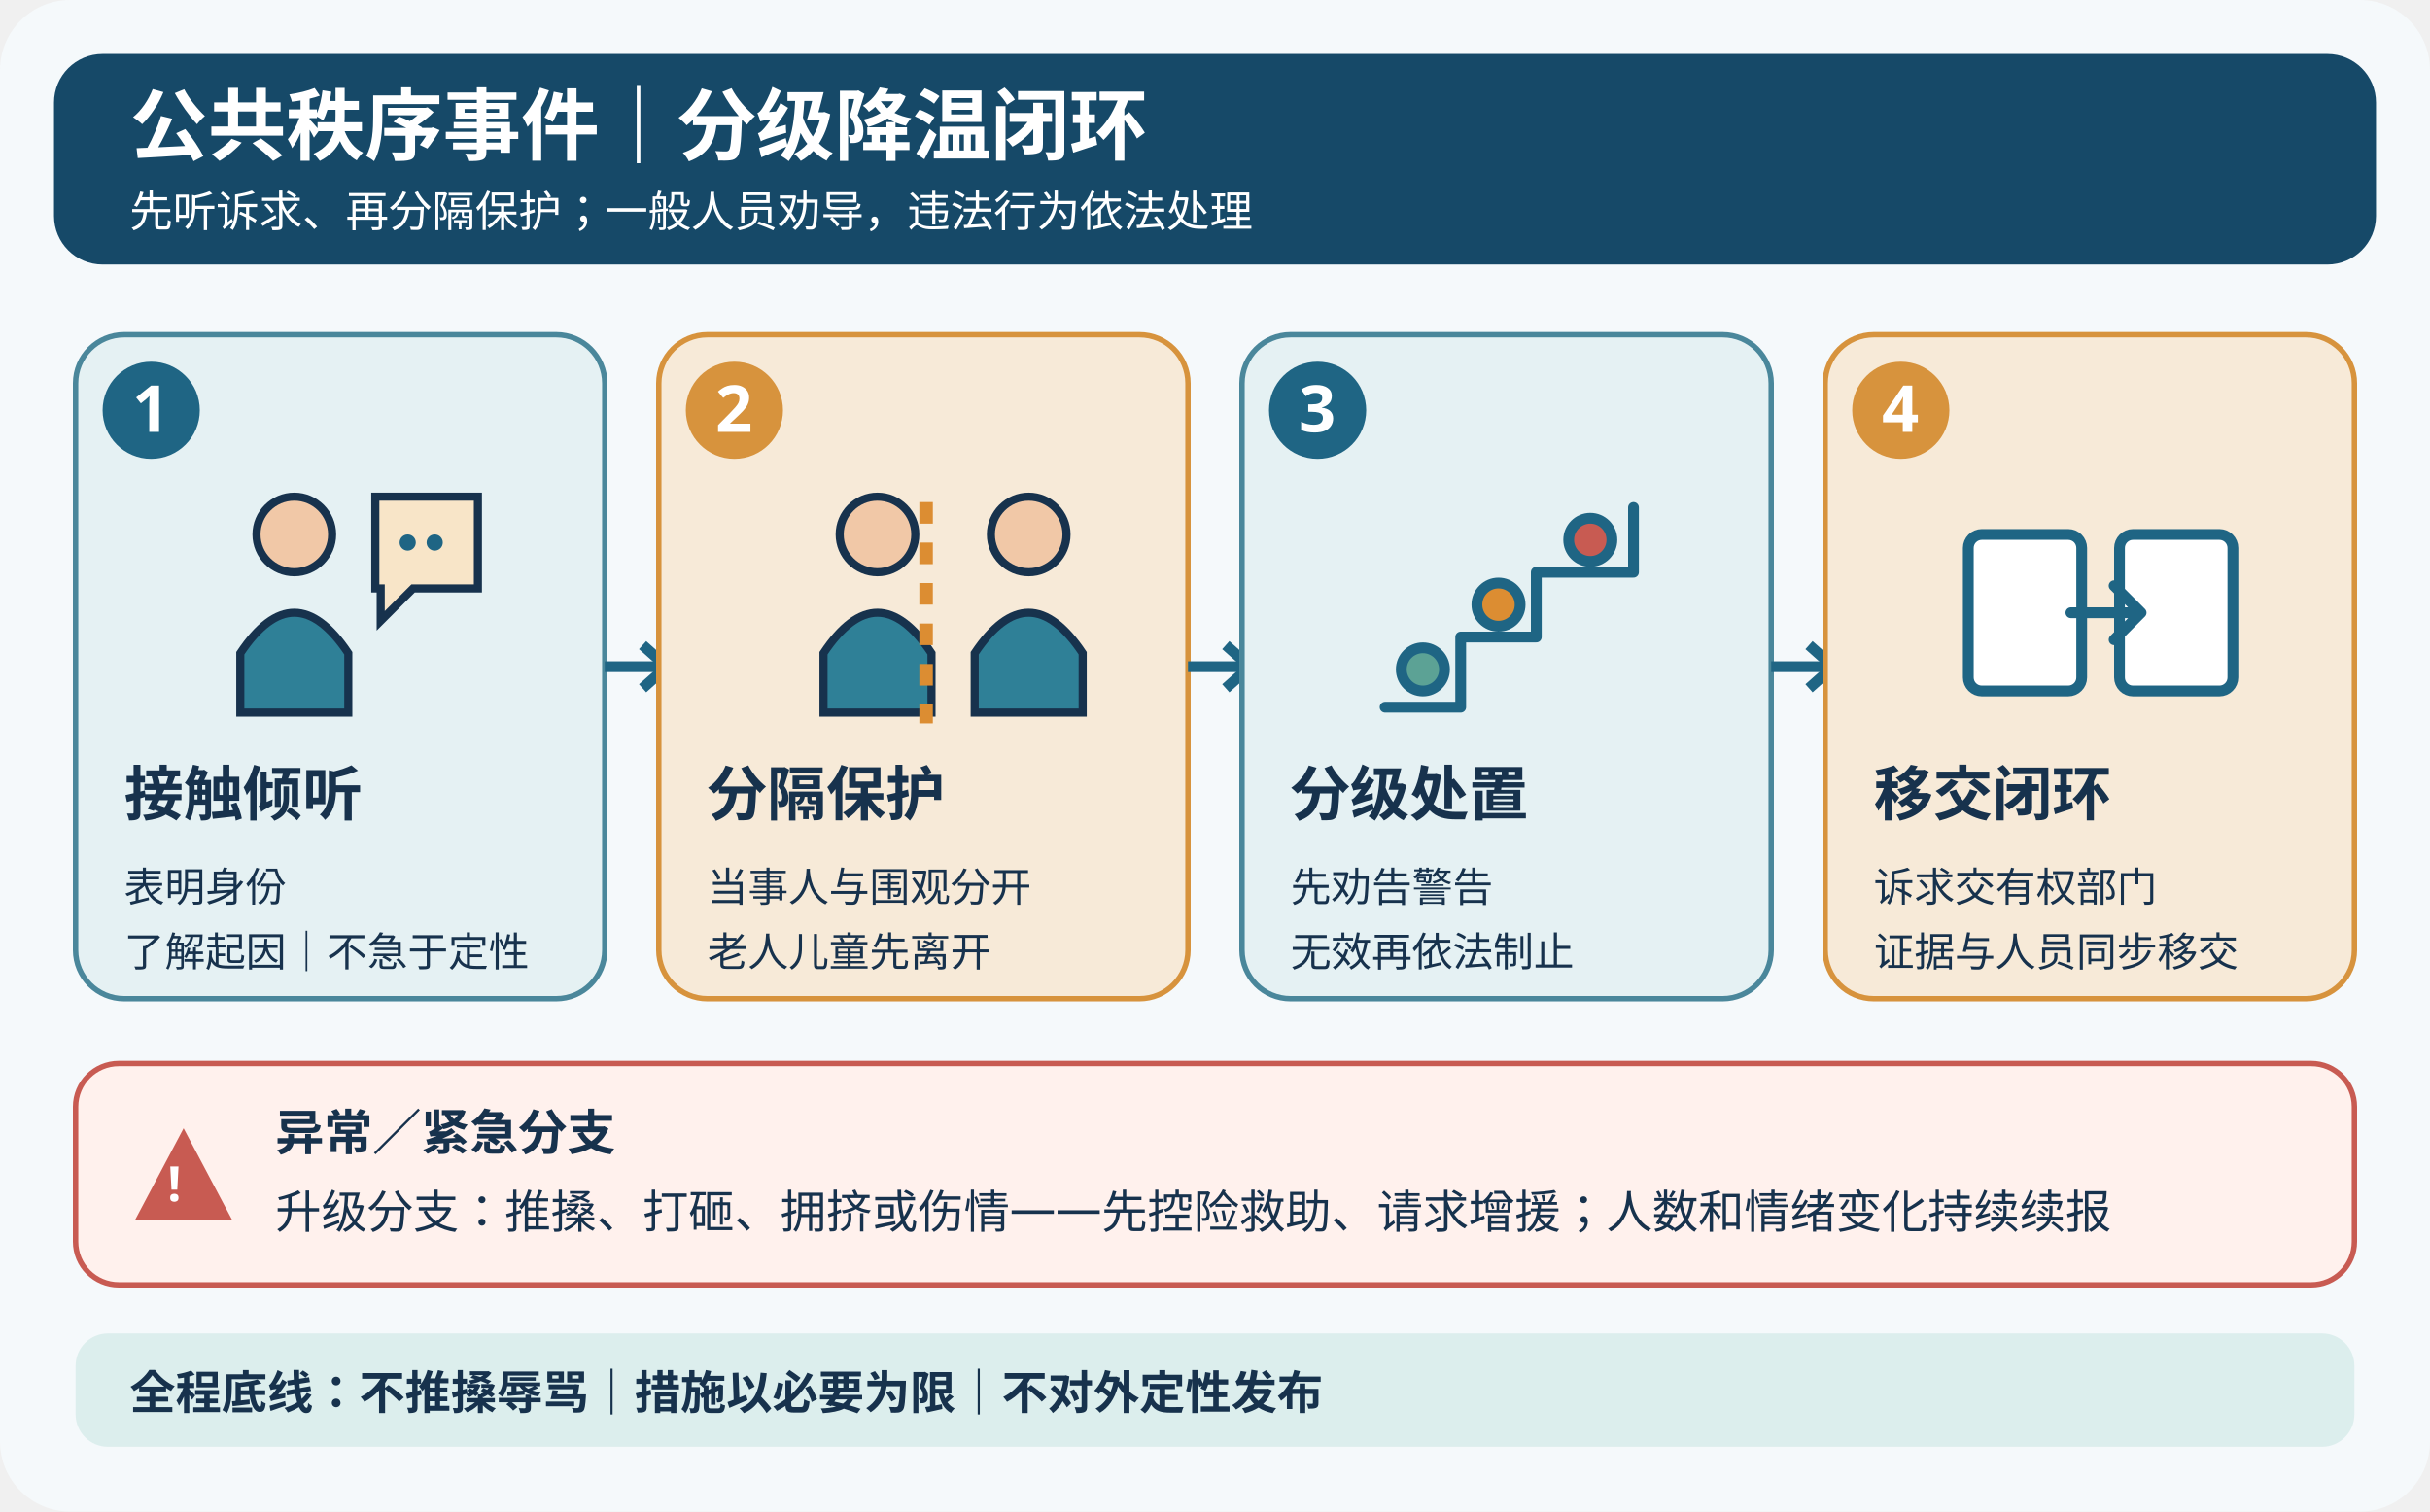
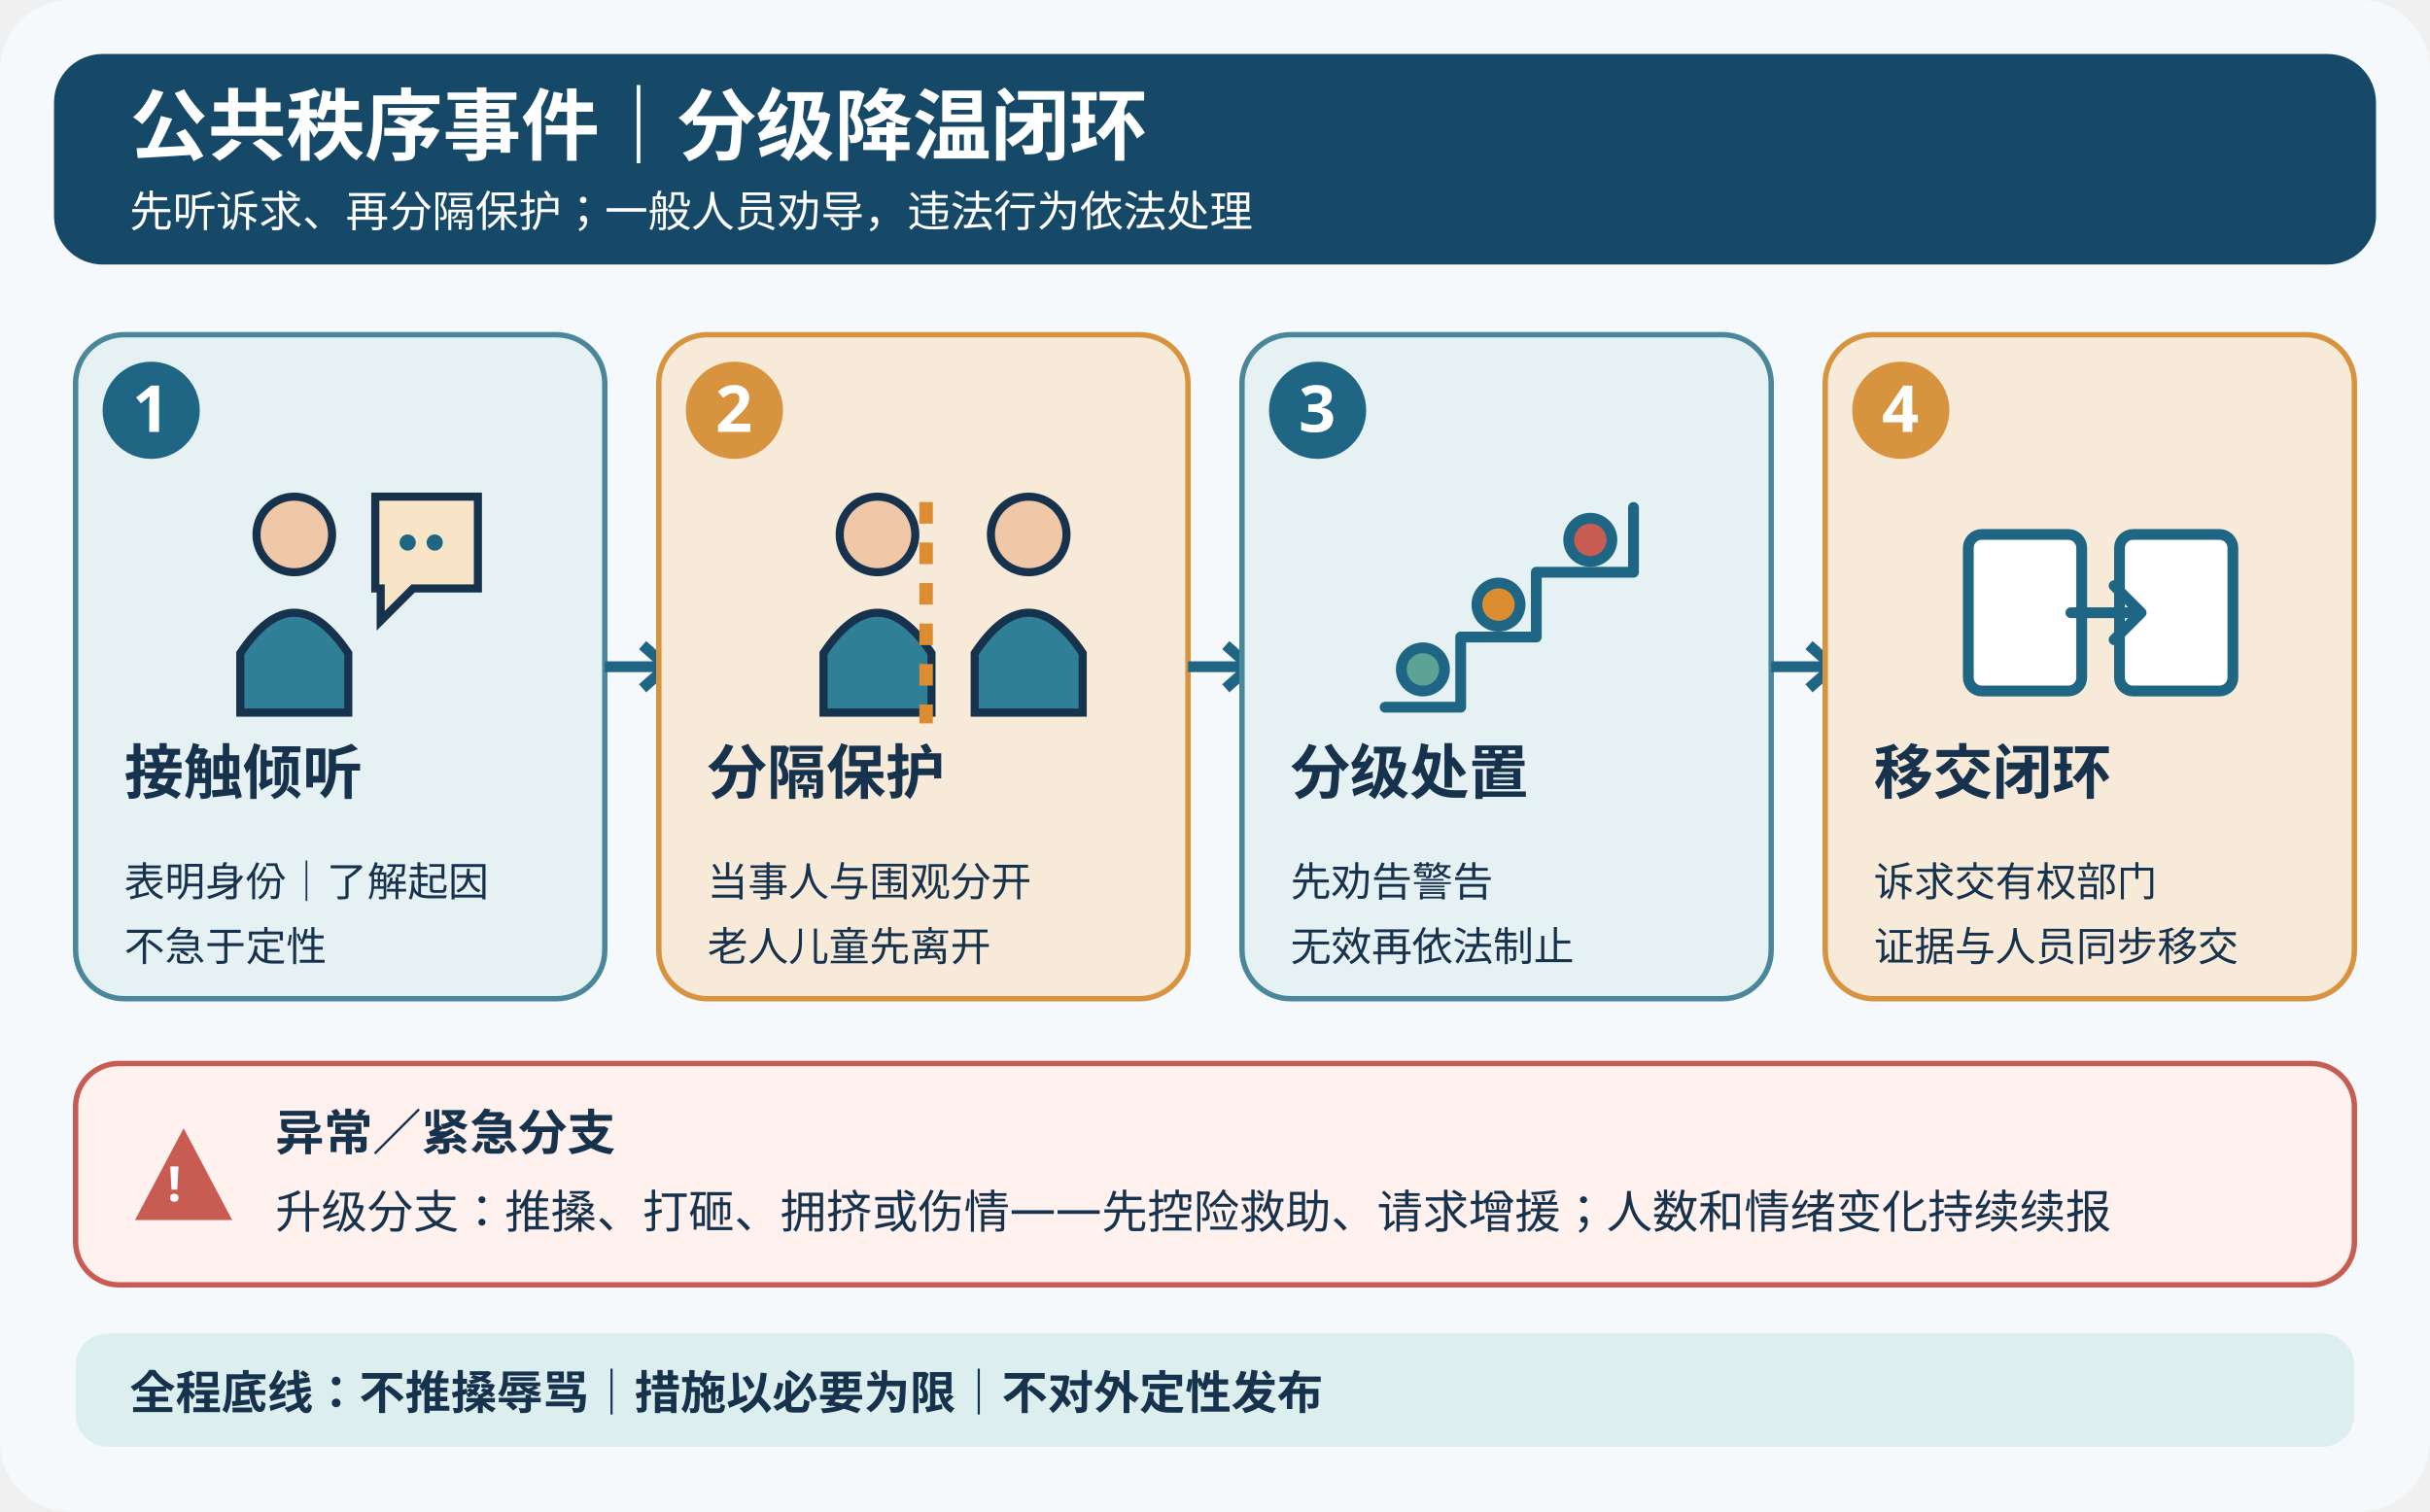
<svg xmlns="http://www.w3.org/2000/svg" viewBox="0 0 900 560" role="img" aria-labelledby="title desc">
  <defs>
    <style>
    .light{fill:#fff}.dark{fill:#17324d}.desktop{display:block}.mobile{display:none}
    text{font-family:"Microsoft YaHei","PingFang SC",sans-serif}
    @media (max-width:500px){.desktop{display:none}.mobile{display:block}}
  </style>
  </defs>
  <rect width="900" height="560" rx="26" fill="#f5f9fb" />
  <g class="desktop">
    <rect x="20" y="20" width="860" height="78" rx="18" fill="#164968" />
    <text x="48" y="57" class="light" font-size="29" font-weight="700">公共秩序事件｜分级降温闭环</text>
    <text x="48" y="84" class="light" font-size="16">先听诉求、再分隔保护；一般人员劝导，违法行为依法处理</text>
    <g transform="translate(28 124)">
      <rect width="196" height="246" rx="18" fill="#e5f1f3" stroke="#4a879b" stroke-width="2" />
      <circle cx="28" cy="28" r="18" fill="#1f6584" />
      <text x="21" y="36" class="light" font-size="24" font-weight="700">1</text>
      <g transform="translate(43 50)">
        <circle cx="38" cy="24" r="14" fill="#f1c8a7" stroke="#17324d" stroke-width="3" />
        <path d="M18 68q20-30 40 0v22H18z" fill="#2f8097" stroke="#17324d" stroke-width="3" />
        <path d="M68 10h38v34H82L70 56V44h-2z" fill="#f8e5c8" stroke="#17324d" stroke-width="3" />
        <circle cx="80" cy="27" r="3" fill="#1f6584" />
        <circle cx="90" cy="27" r="3" fill="#1f6584" />
      </g>
-       <text x="18" y="178" class="dark" font-size="22" font-weight="700">接触倾听</text>
-       <text x="18" y="210" class="dark" font-size="15">表明身份</text>
-       <text x="18" y="234" class="dark" font-size="15">了解起因｜不急于定性</text>
+       <text x="18" y="170" class="dark" font-size="22" font-weight="700">接触倾听</text>
+       <text x="18" y="208" class="dark" font-size="15">表明身份｜了解起因</text>
+       <text x="18" y="232" class="dark" font-size="15">不急于定性</text>
    </g>
    <path d="M224 247h20" stroke="#1f6584" stroke-width="4" />
    <path d="M238 239l9 8-9 8" fill="none" stroke="#1f6584" stroke-width="4" />
    <g transform="translate(244 124)">
      <rect width="196" height="246" rx="18" fill="#f7ead8" stroke="#d7933d" stroke-width="2" />
      <circle cx="28" cy="28" r="18" fill="#d7933d" />
      <text x="21" y="36" class="light" font-size="24" font-weight="700">2</text>
      <g transform="translate(43 50)">
        <circle cx="38" cy="24" r="14" fill="#f1c8a7" stroke="#17324d" stroke-width="3" />
        <path d="M18 68q20-30 40 0v22H18z" fill="#2f8097" stroke="#17324d" stroke-width="3" />
        <g transform="translate(56 0)">
          <circle cx="38" cy="24" r="14" fill="#f1c8a7" stroke="#17324d" stroke-width="3" />
          <path d="M18 68q20-30 40 0v22H18z" fill="#2f8097" stroke="#17324d" stroke-width="3" />
        </g>
        <path d="M56 12v82" stroke="#dc8d32" stroke-width="5" stroke-dasharray="8 7" />
      </g>
-       <text x="18" y="178" class="dark" font-size="22" font-weight="700">分隔保护</text>
-       <text x="18" y="210" class="dark" font-size="15">当事人与围观分开</text>
-       <text x="18" y="234" class="dark" font-size="15">老人儿童先离开</text>
+       <text x="18" y="170" class="dark" font-size="22" font-weight="700">分隔保护</text>
+       <text x="18" y="208" class="dark" font-size="15">当事人与围观分开</text>
+       <text x="18" y="232" class="dark" font-size="15">老人儿童先离开</text>
    </g>
    <path d="M440 247h20" stroke="#1f6584" stroke-width="4" />
    <path d="M454 239l9 8-9 8" fill="none" stroke="#1f6584" stroke-width="4" />
    <g transform="translate(460 124)">
      <rect width="196" height="246" rx="18" fill="#e5f1f3" stroke="#4a879b" stroke-width="2" />
      <circle cx="28" cy="28" r="18" fill="#1f6584" />
      <text x="21" y="36" class="light" font-size="24" font-weight="700">3</text>
      <g transform="translate(43 50)" fill="none" stroke="#1f6584" stroke-width="4" stroke-linecap="round" stroke-linejoin="round">
        <path d="M10 88h28V62h28V38h36V14" />
        <circle cx="24" cy="74" r="8" fill="#5ca295" />
        <circle cx="52" cy="50" r="8" fill="#dc8d32" />
        <circle cx="86" cy="26" r="8" fill="#c85b52" />
      </g>
-       <text x="18" y="178" class="dark" font-size="22" font-weight="700">分级处置</text>
-       <text x="18" y="210" class="dark" font-size="15">先劝告警告</text>
-       <text x="18" y="234" class="dark" font-size="15">无效再依法制止</text>
+       <text x="18" y="170" class="dark" font-size="22" font-weight="700">分级处置</text>
+       <text x="18" y="208" class="dark" font-size="15">先劝告警告</text>
+       <text x="18" y="232" class="dark" font-size="15">无效再依法制止</text>
    </g>
    <path d="M656 247h20" stroke="#1f6584" stroke-width="4" />
    <path d="M670 239l9 8-9 8" fill="none" stroke="#1f6584" stroke-width="4" />
    <g transform="translate(676 124)">
      <rect width="196" height="246" rx="18" fill="#f7ead8" stroke="#d7933d" stroke-width="2" />
      <circle cx="28" cy="28" r="18" fill="#d7933d" />
      <text x="21" y="36" class="light" font-size="24" font-weight="700">4</text>
      <g transform="translate(43 50)" fill="none" stroke="#1f6584" stroke-width="4" stroke-linecap="round" stroke-linejoin="round">
        <rect x="10" y="24" width="42" height="58" rx="5" fill="#fff" />
        <rect x="66" y="24" width="42" height="58" rx="5" fill="#fff" />
        <path d="M48 53h26M64 43l10 10-10 10" />
      </g>
-       <text x="18" y="178" class="dark" font-size="22" font-weight="700">移交闭环</text>
-       <text x="18" y="210" class="dark" font-size="15">诉求交有权部门</text>
-       <text x="18" y="234" class="dark" font-size="15">证据与人员同步移交</text>
+       <text x="18" y="170" class="dark" font-size="22" font-weight="700">移交闭环</text>
+       <text x="18" y="208" class="dark" font-size="15">诉求交有权部门</text>
+       <text x="18" y="232" class="dark" font-size="15">证据与人员同步移交</text>
    </g>
    <rect x="28" y="394" width="844" height="82" rx="16" fill="#fff1ed" stroke="#c85b52" stroke-width="2" />
    <path d="M50 452l18-34 18 34z" fill="#c85b52" />
    <text x="62" y="445" class="light" font-size="18" font-weight="700">!</text>
    <text x="102" y="426" class="dark" font-size="18" font-weight="700">异常／紧急分支</text>
    <text x="102" y="455" class="dark" font-size="17">升级分支：推搡、打砸、拥挤或伤情——先控险救助、请求增援；人数和情绪变化持续续报</text>
    <rect x="28" y="494" width="844" height="42" rx="12" fill="#dceeed" />
    <text x="48" y="522" class="dark" font-size="17" font-weight="700">全程底线：不推搡辱骂｜措施以必要为限｜不对外定性发布</text>
  </g>
  <g class="mobile" aria-label="移动端流程重排">
    <rect width="900" height="560" rx="26" fill="#f5f9fb" />
    <rect x="20" y="18" width="860" height="68" rx="18" fill="#164968" />
    <text x="46" y="61" class="light" font-size="32" font-weight="700">公共秩序事件｜分级降温闭环</text>
    <g transform="translate(28 104)">
      <rect width="410" height="122" rx="16" fill="#e5f1f3" stroke="#4a879b" stroke-width="2" />
      <circle cx="36" cy="38" r="22" fill="#1f6584" />
      <text x="28" y="47" class="light" font-size="28" font-weight="700">1</text>
      <text x="72" y="44" class="dark" font-size="30" font-weight="700">接触倾听</text>
      <text x="24" y="82" class="dark" font-size="25">表明身份 · 了解起</text>
      <text x="24" y="111" class="dark" font-size="25">因 · 不急于定性</text>
    </g>
    <g transform="translate(460 104)">
      <rect width="410" height="122" rx="16" fill="#f7ead8" stroke="#d7933d" stroke-width="2" />
      <circle cx="36" cy="38" r="22" fill="#d7933d" />
      <text x="28" y="47" class="light" font-size="28" font-weight="700">2</text>
      <text x="72" y="44" class="dark" font-size="30" font-weight="700">分隔保护</text>
      <text x="24" y="82" class="dark" font-size="25">当事人与围观分开 </text>
      <text x="24" y="111" class="dark" font-size="25">· 老人儿童先离开</text>
    </g>
    <g transform="translate(28 246)">
      <rect width="410" height="122" rx="16" fill="#e5f1f3" stroke="#4a879b" stroke-width="2" />
      <circle cx="36" cy="38" r="22" fill="#1f6584" />
      <text x="28" y="47" class="light" font-size="28" font-weight="700">3</text>
      <text x="72" y="44" class="dark" font-size="30" font-weight="700">分级处置</text>
      <text x="24" y="92" class="dark" font-size="25">先劝告警告 · 无效再依法制止</text>
    </g>
    <g transform="translate(460 246)">
      <rect width="410" height="122" rx="16" fill="#f7ead8" stroke="#d7933d" stroke-width="2" />
      <circle cx="36" cy="38" r="22" fill="#d7933d" />
      <text x="28" y="47" class="light" font-size="28" font-weight="700">4</text>
      <text x="72" y="44" class="dark" font-size="30" font-weight="700">移交闭环</text>
      <text x="24" y="82" class="dark" font-size="25">诉求交有权部门 · </text>
      <text x="24" y="111" class="dark" font-size="25">证据与人员同步移交</text>
    </g>
    <rect x="28" y="398" width="844" height="112" rx="16" fill="#fff1ed" stroke="#c85b52" stroke-width="2" />
    <text x="50" y="434" class="dark" font-size="27" font-weight="700">紧急分支</text>
    <text x="50" y="468" class="dark" font-size="25">升级分支：推搡、打砸、拥挤或伤情——先控</text>
    <text x="50" y="500" class="dark" font-size="25">险救助、请求增援；人数和情绪变化持续续报</text>
    <text x="40" y="548" class="dark" font-size="25" font-weight="700">全程底线：不推搡辱骂｜措施以必要为限｜不对外定性发布</text>
  </g>
</svg>
